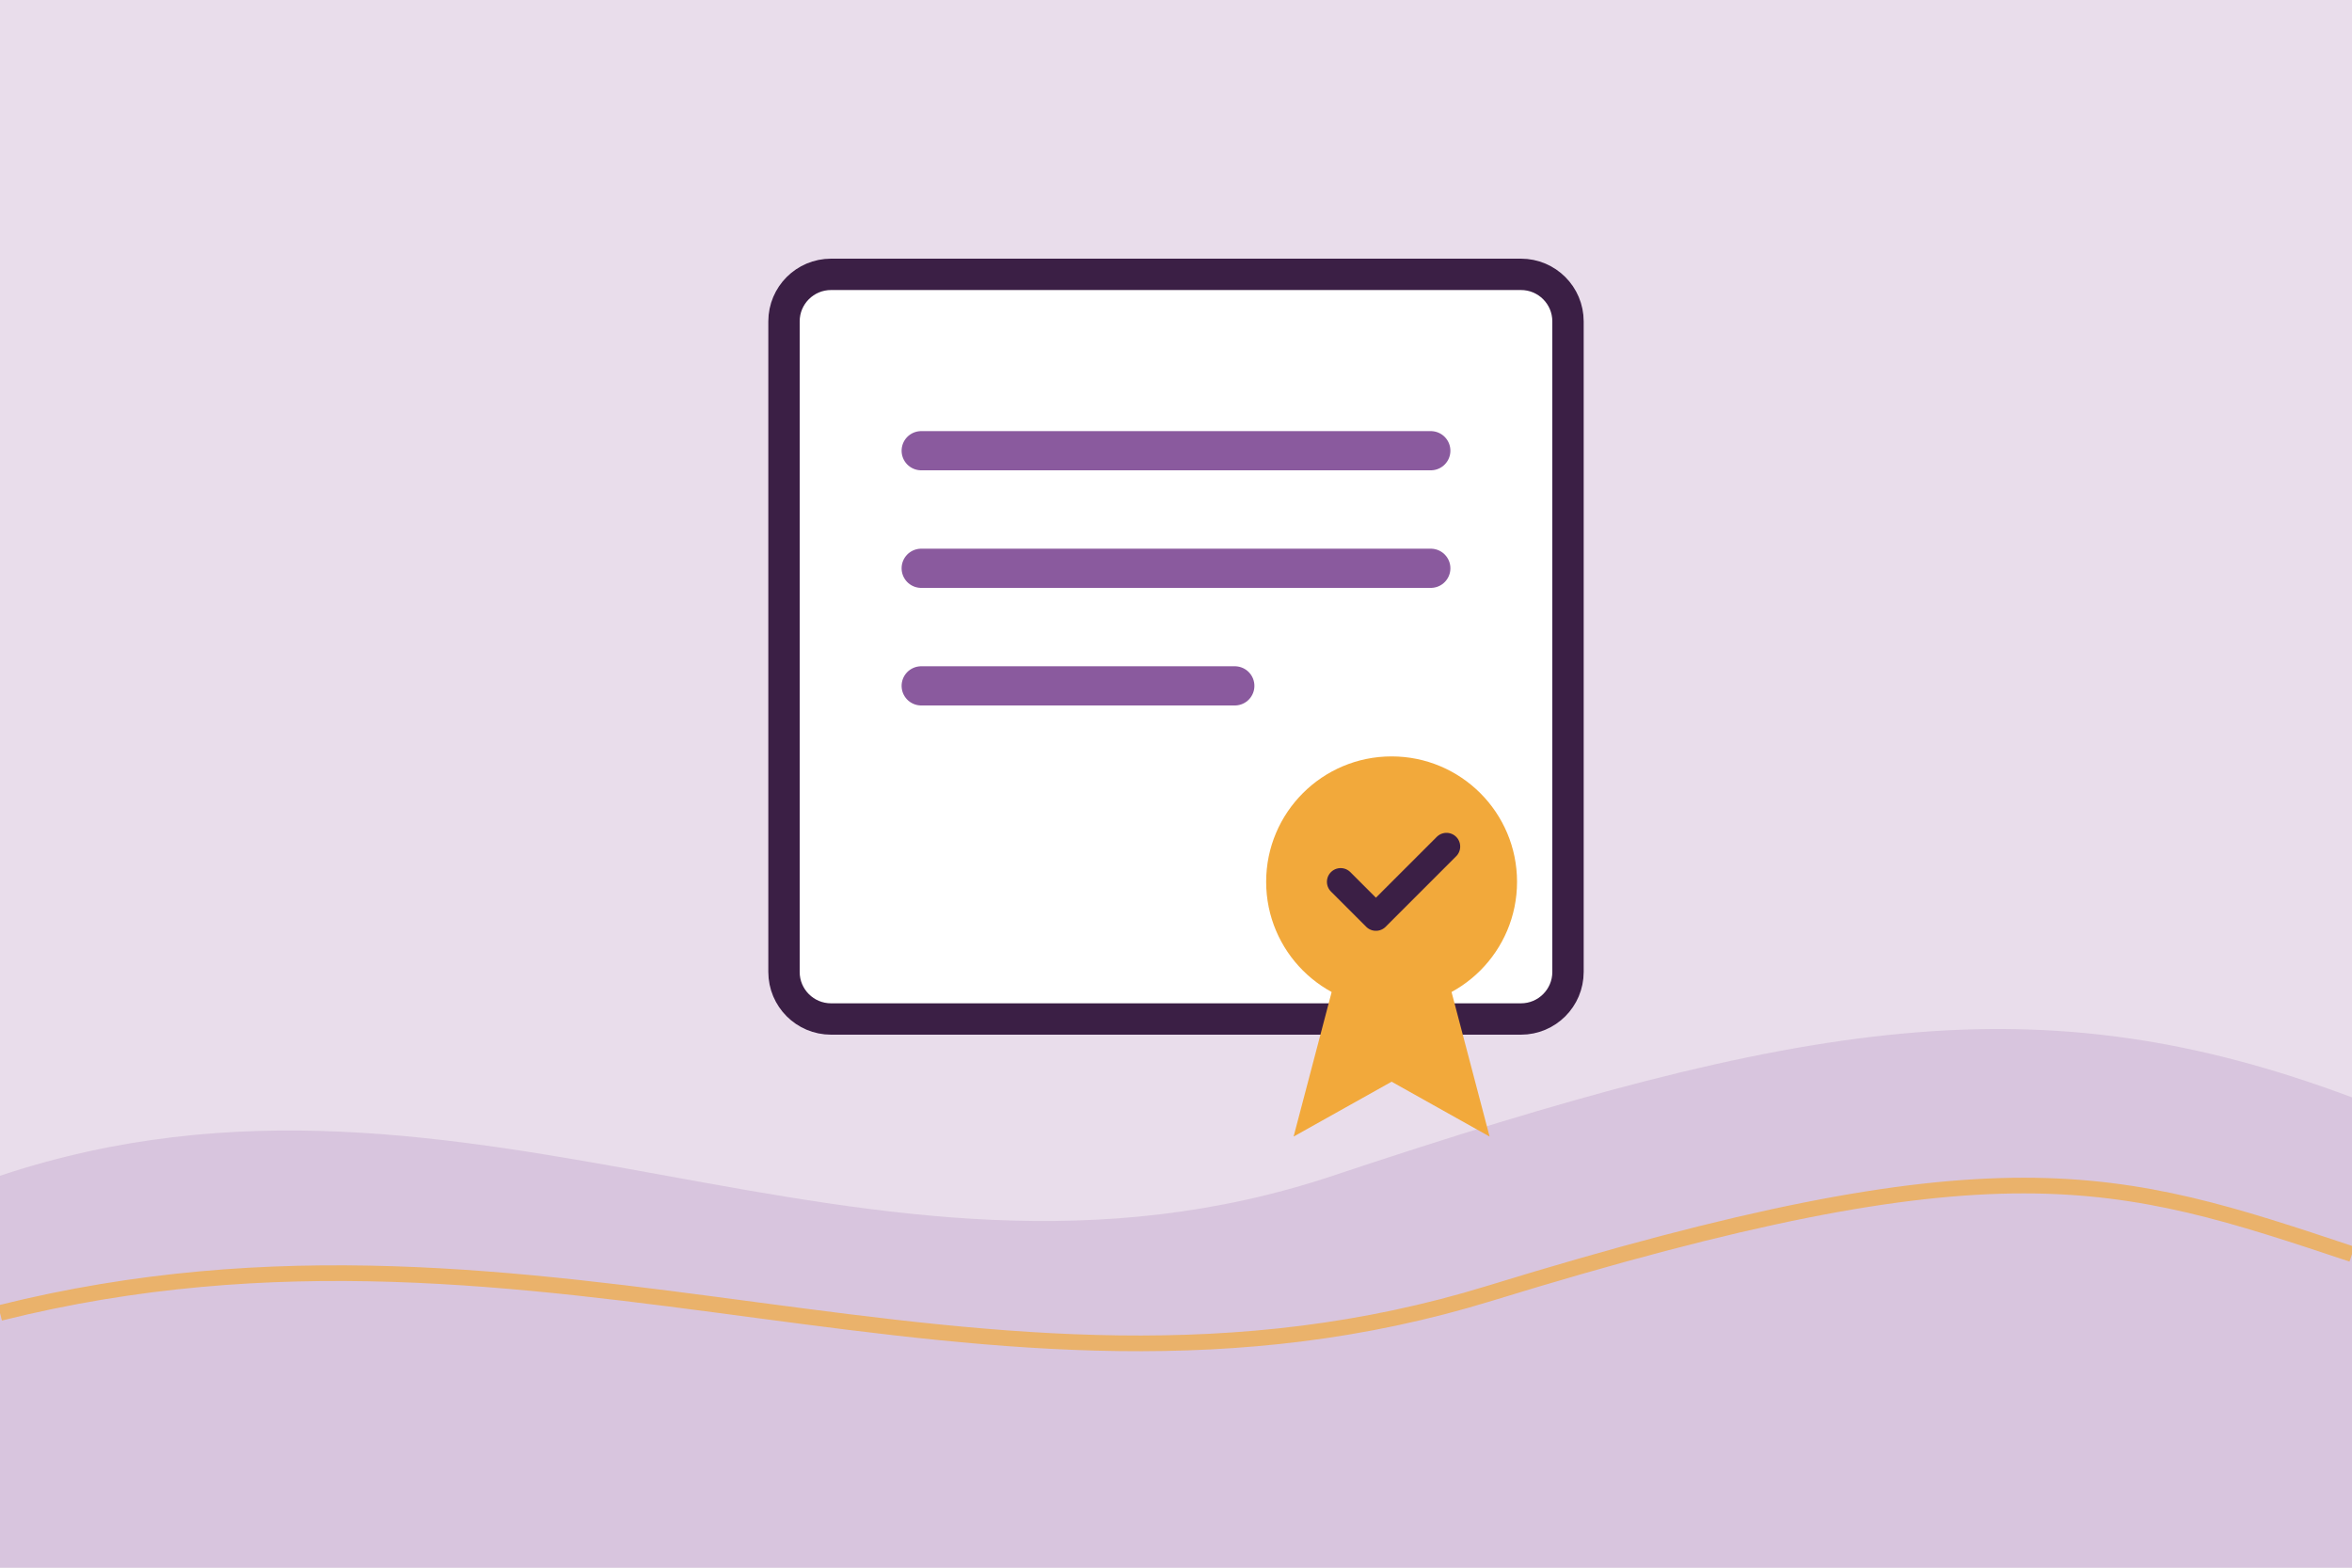
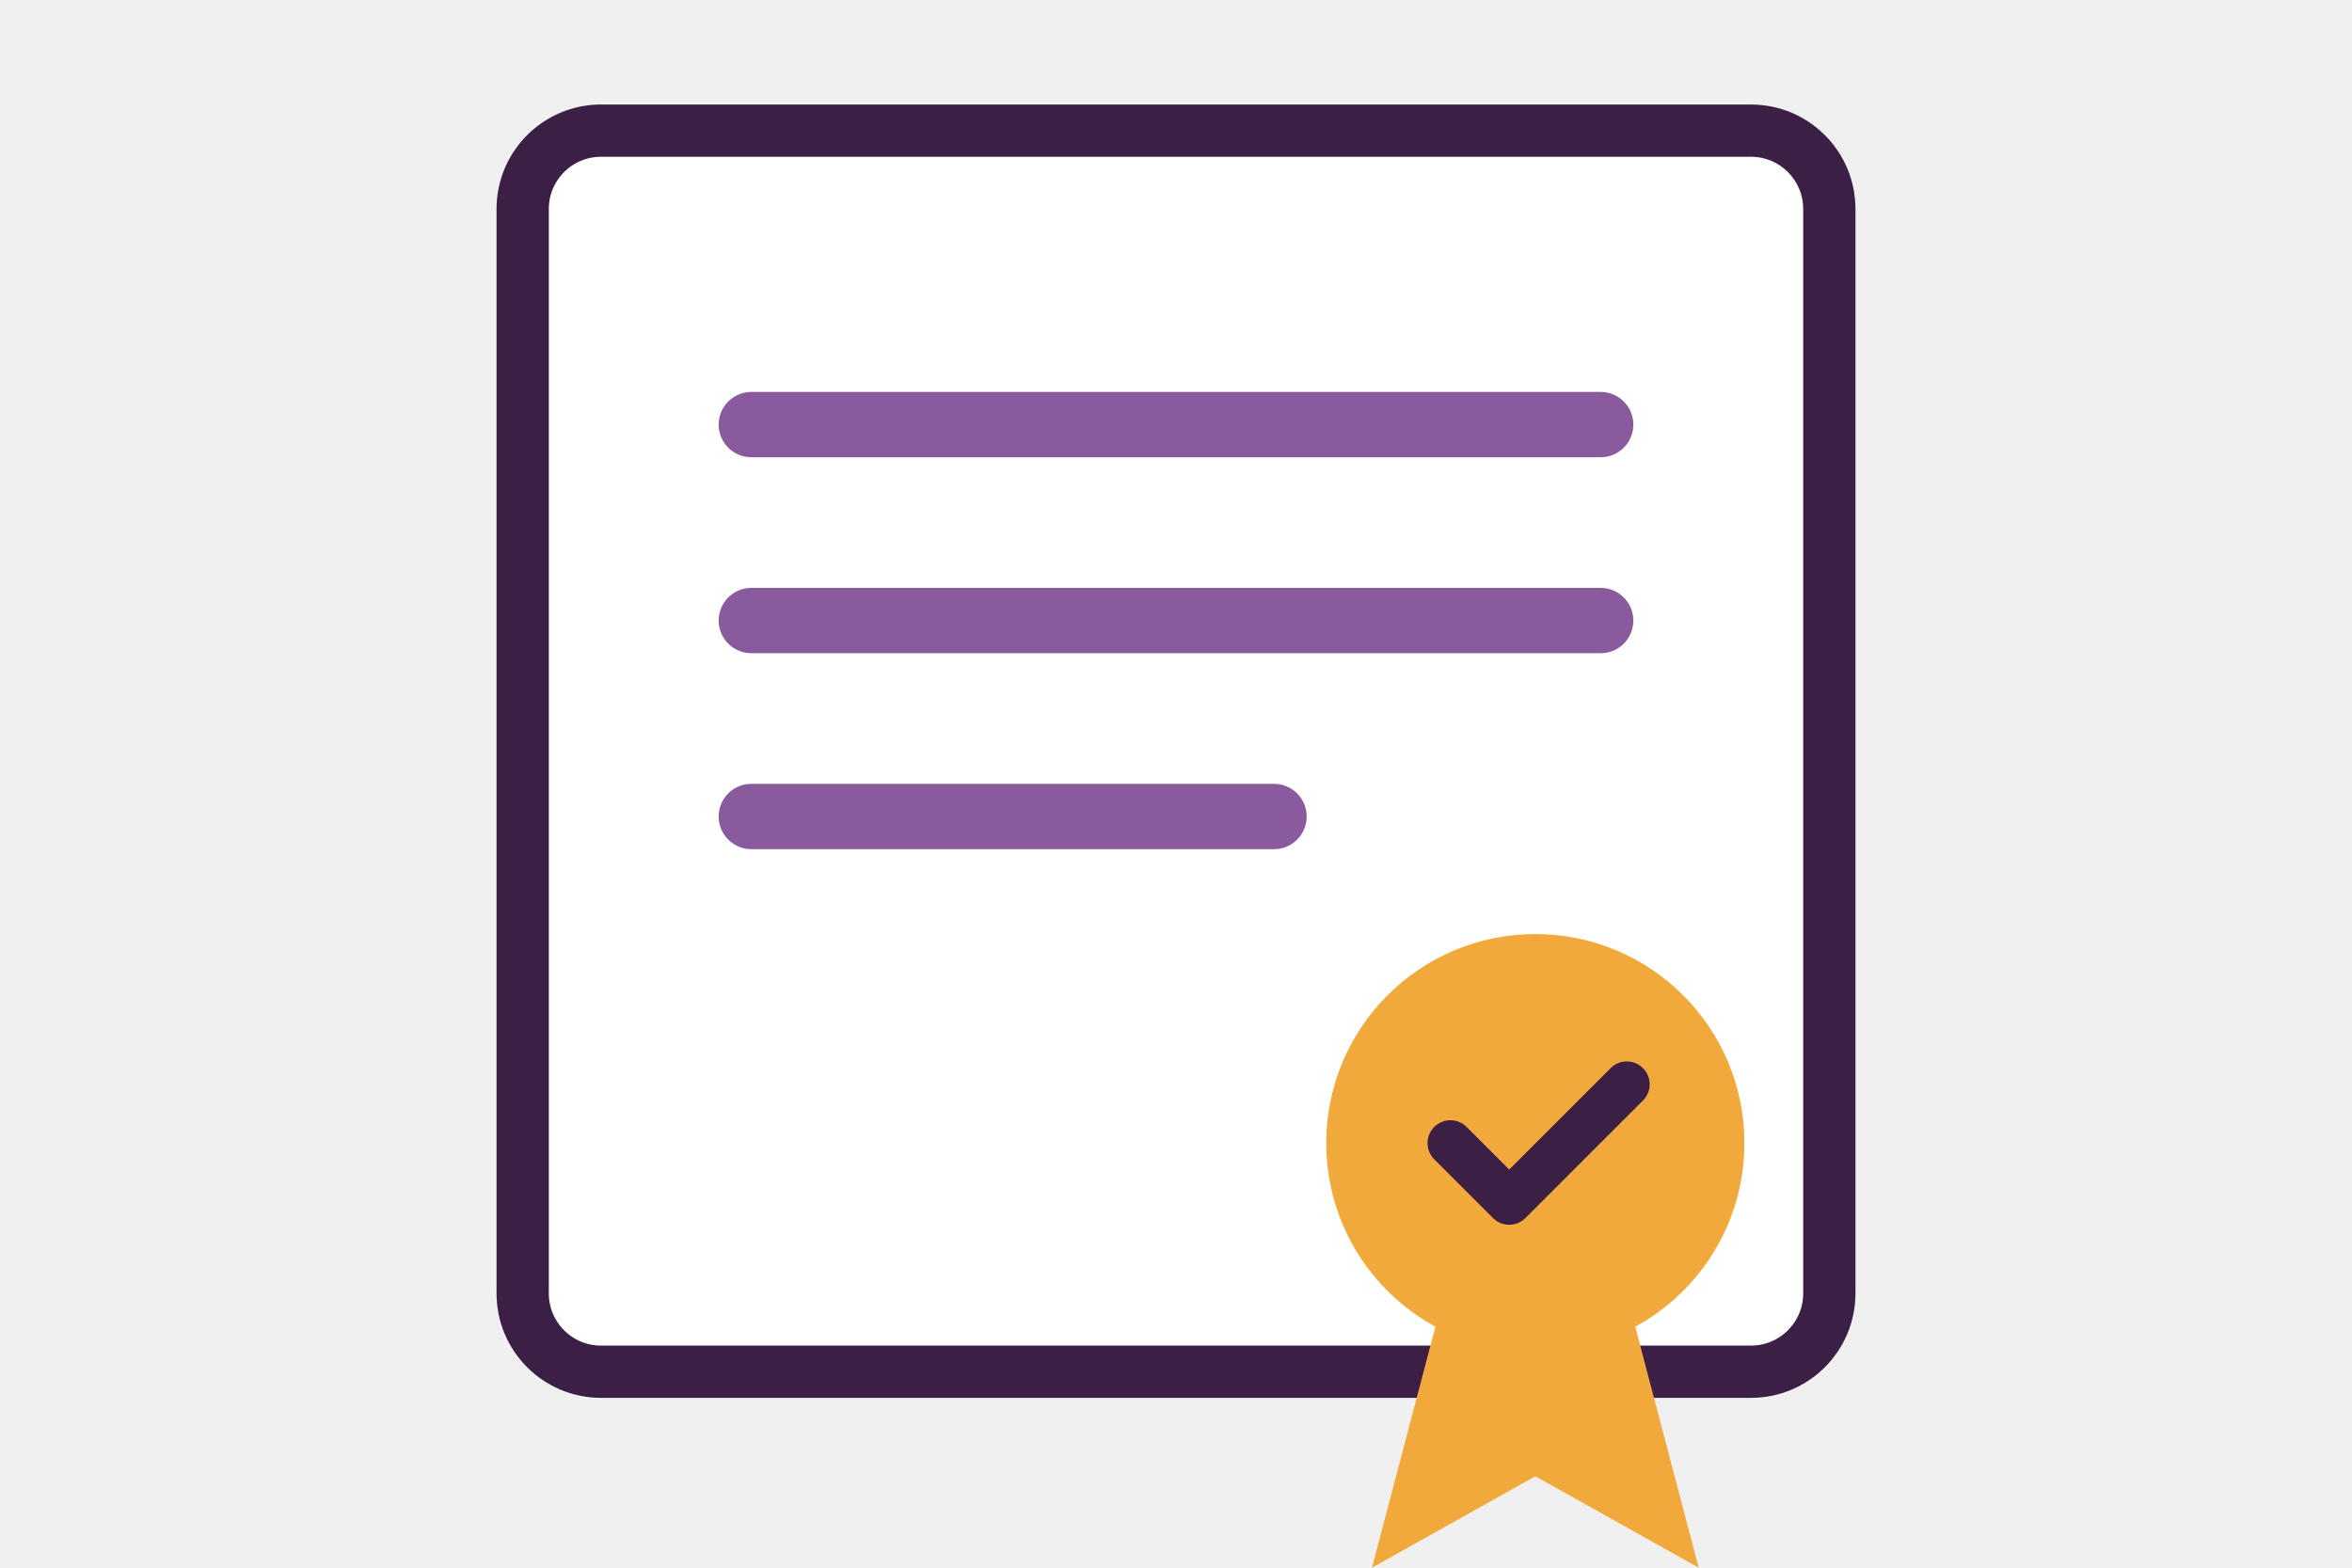
- <svg xmlns="http://www.w3.org/2000/svg" viewBox="0 0 600 400" role="img">
-   <rect width="600" height="400" fill="#E9DDEB" />
-   <path d="M0 300 C120 260 220 340 340 300 S520 250 600 280 V400 H0Z" fill="#8A5A9E" opacity=".18" />
-   <path d="M0 335 C140 300 250 370 380 330 S540 300 600 320" fill="none" stroke="#F2A93B" stroke-width="4" opacity=".7" />
+ <svg xmlns="http://www.w3.org/2000/svg" viewBox="120 50 360 240" role="img">
  <rect x="200" y="70" width="200" height="190" rx="12" fill="#fff" stroke="#3B1F45" stroke-width="8" />
  <g stroke="#8A5A9E" stroke-width="10" stroke-linecap="round">
    <path d="M235 115h130M235 145h130M235 175h80" />
  </g>
  <circle cx="355" cy="225" r="32" fill="#F2A93B" />
  <path d="M340 252l-10 38 25-14 25 14-10-38" fill="#F2A93B" />
  <path d="M342 225l9 9 18-18" fill="none" stroke="#3B1F45" stroke-width="7" stroke-linecap="round" stroke-linejoin="round" />
</svg>
